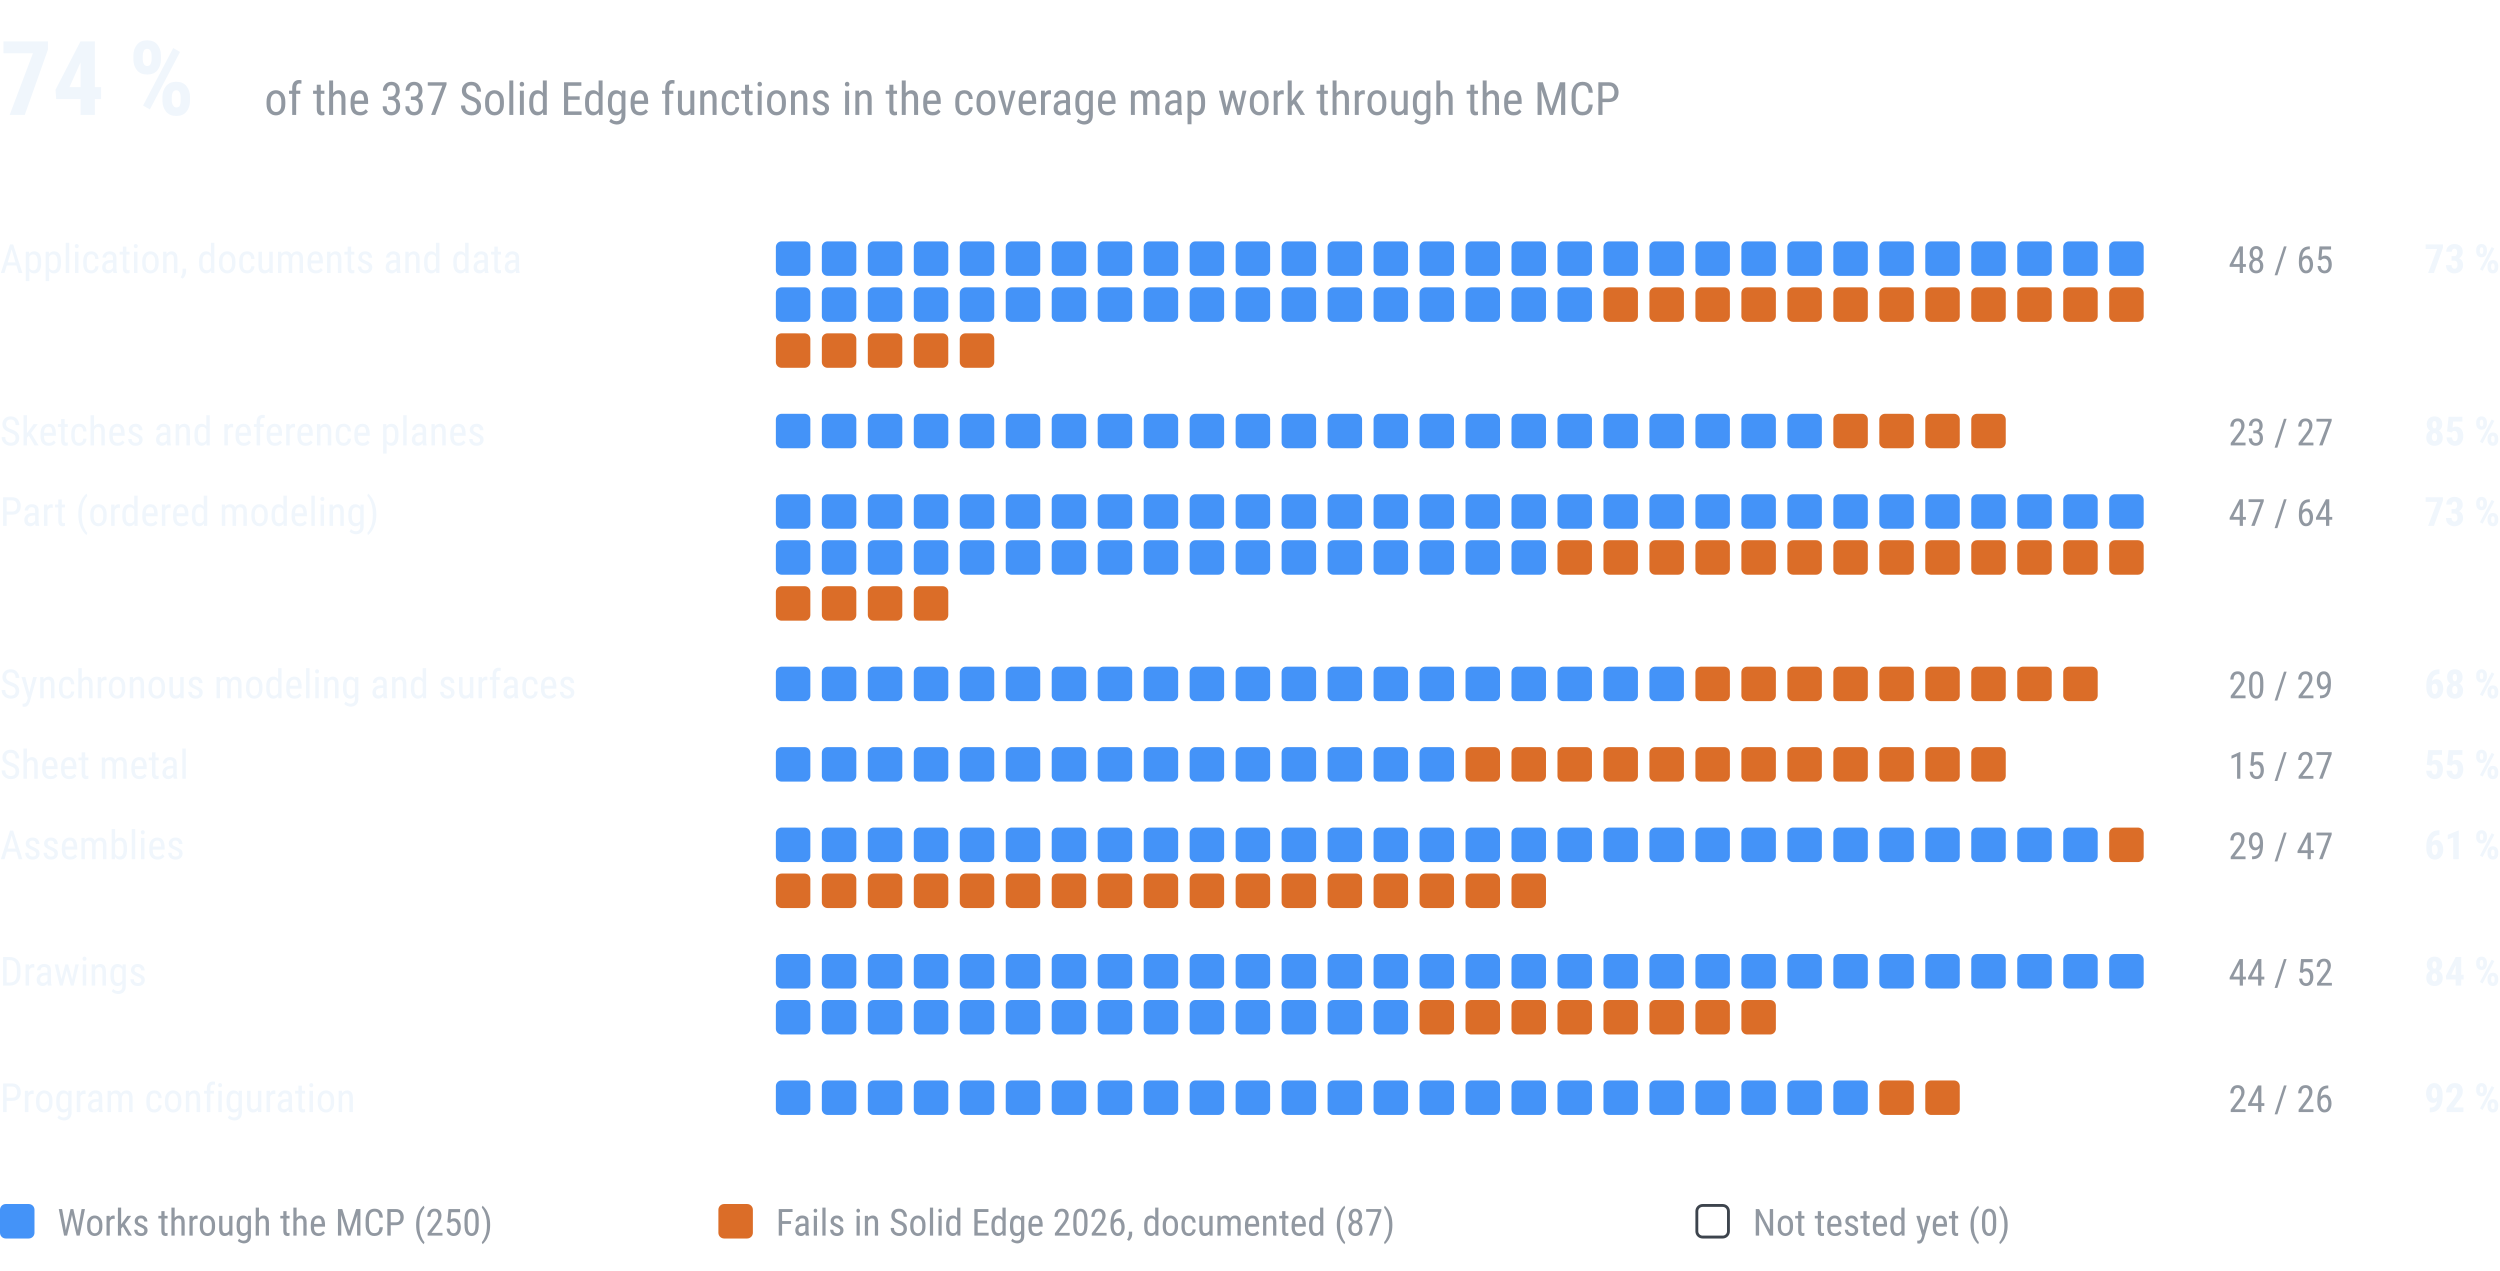
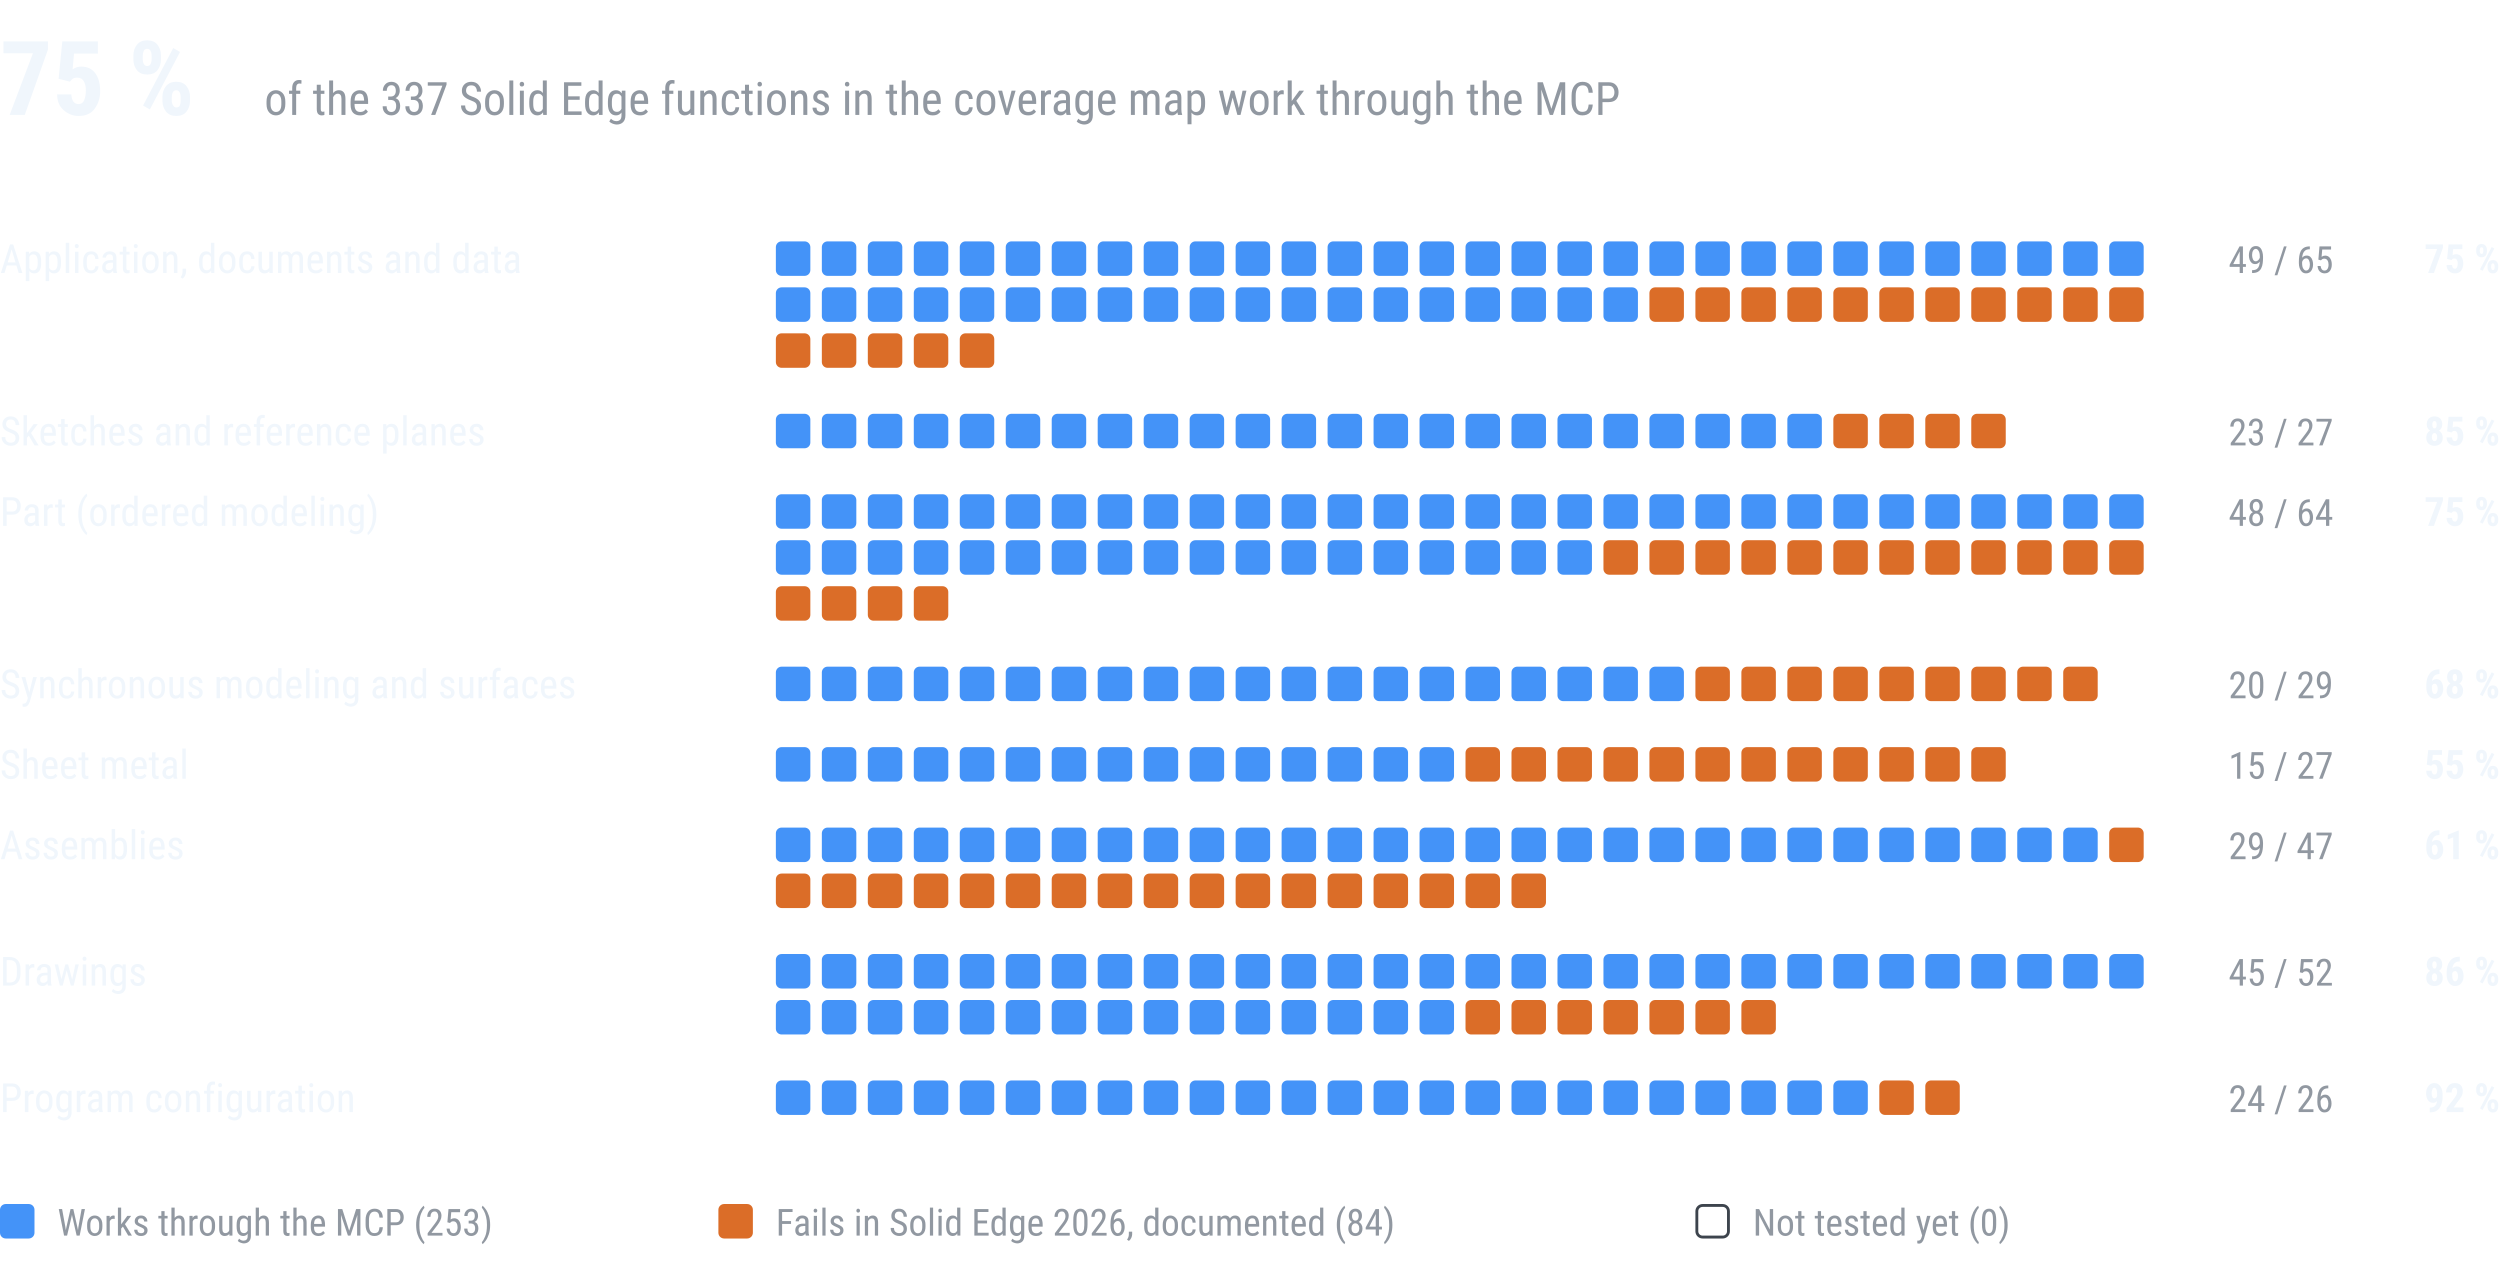
<svg xmlns="http://www.w3.org/2000/svg" width="870" height="442" viewBox="0 0 870 442" role="img" aria-labelledby="title desc">
  <g font-family="Bahnschrift, 'DIN Alternate', 'DIN 1451', D-DIN, Barlow, 'Roboto Condensed', 'Arial Narrow', sans-serif">
-     <text x="0" y="40" font-size="36" font-weight="600" fill="#f0f6fc">74 %</text>
+     <text x="0" y="40" font-size="36" font-weight="600" fill="#f0f6fc">75 %</text>
    <text x="92" y="40" font-size="16" fill="#9198a1">of the 337 Solid Edge functions in the coverage map work through the MCP</text>
    <text x="0" y="95" font-size="14" fill="#f0f6fc">Application, documents and data</text>
    <rect x="270" y="84" width="12" height="12" rx="2" fill="#4493f8" />
    <rect x="286" y="84" width="12" height="12" rx="2" fill="#4493f8" />
    <rect x="302" y="84" width="12" height="12" rx="2" fill="#4493f8" />
    <rect x="318" y="84" width="12" height="12" rx="2" fill="#4493f8" />
    <rect x="334" y="84" width="12" height="12" rx="2" fill="#4493f8" />
    <rect x="350" y="84" width="12" height="12" rx="2" fill="#4493f8" />
    <rect x="366" y="84" width="12" height="12" rx="2" fill="#4493f8" />
    <rect x="382" y="84" width="12" height="12" rx="2" fill="#4493f8" />
    <rect x="398" y="84" width="12" height="12" rx="2" fill="#4493f8" />
    <rect x="414" y="84" width="12" height="12" rx="2" fill="#4493f8" />
    <rect x="430" y="84" width="12" height="12" rx="2" fill="#4493f8" />
    <rect x="446" y="84" width="12" height="12" rx="2" fill="#4493f8" />
    <rect x="462" y="84" width="12" height="12" rx="2" fill="#4493f8" />
    <rect x="478" y="84" width="12" height="12" rx="2" fill="#4493f8" />
    <rect x="494" y="84" width="12" height="12" rx="2" fill="#4493f8" />
    <rect x="510" y="84" width="12" height="12" rx="2" fill="#4493f8" />
    <rect x="526" y="84" width="12" height="12" rx="2" fill="#4493f8" />
    <rect x="542" y="84" width="12" height="12" rx="2" fill="#4493f8" />
    <rect x="558" y="84" width="12" height="12" rx="2" fill="#4493f8" />
    <rect x="574" y="84" width="12" height="12" rx="2" fill="#4493f8" />
    <rect x="590" y="84" width="12" height="12" rx="2" fill="#4493f8" />
    <rect x="606" y="84" width="12" height="12" rx="2" fill="#4493f8" />
    <rect x="622" y="84" width="12" height="12" rx="2" fill="#4493f8" />
    <rect x="638" y="84" width="12" height="12" rx="2" fill="#4493f8" />
    <rect x="654" y="84" width="12" height="12" rx="2" fill="#4493f8" />
    <rect x="670" y="84" width="12" height="12" rx="2" fill="#4493f8" />
    <rect x="686" y="84" width="12" height="12" rx="2" fill="#4493f8" />
    <rect x="702" y="84" width="12" height="12" rx="2" fill="#4493f8" />
    <rect x="718" y="84" width="12" height="12" rx="2" fill="#4493f8" />
    <rect x="734" y="84" width="12" height="12" rx="2" fill="#4493f8" />
    <rect x="270" y="100" width="12" height="12" rx="2" fill="#4493f8" />
    <rect x="286" y="100" width="12" height="12" rx="2" fill="#4493f8" />
    <rect x="302" y="100" width="12" height="12" rx="2" fill="#4493f8" />
    <rect x="318" y="100" width="12" height="12" rx="2" fill="#4493f8" />
    <rect x="334" y="100" width="12" height="12" rx="2" fill="#4493f8" />
    <rect x="350" y="100" width="12" height="12" rx="2" fill="#4493f8" />
    <rect x="366" y="100" width="12" height="12" rx="2" fill="#4493f8" />
    <rect x="382" y="100" width="12" height="12" rx="2" fill="#4493f8" />
    <rect x="398" y="100" width="12" height="12" rx="2" fill="#4493f8" />
    <rect x="414" y="100" width="12" height="12" rx="2" fill="#4493f8" />
    <rect x="430" y="100" width="12" height="12" rx="2" fill="#4493f8" />
    <rect x="446" y="100" width="12" height="12" rx="2" fill="#4493f8" />
    <rect x="462" y="100" width="12" height="12" rx="2" fill="#4493f8" />
    <rect x="478" y="100" width="12" height="12" rx="2" fill="#4493f8" />
    <rect x="494" y="100" width="12" height="12" rx="2" fill="#4493f8" />
    <rect x="510" y="100" width="12" height="12" rx="2" fill="#4493f8" />
    <rect x="526" y="100" width="12" height="12" rx="2" fill="#4493f8" />
    <rect x="542" y="100" width="12" height="12" rx="2" fill="#4493f8" />
-     <rect x="558" y="100" width="12" height="12" rx="2" fill="#db6d28" />
+     <rect x="558" y="100" width="12" height="12" rx="2" fill="#4493f8" />
    <rect x="574" y="100" width="12" height="12" rx="2" fill="#db6d28" />
    <rect x="590" y="100" width="12" height="12" rx="2" fill="#db6d28" />
    <rect x="606" y="100" width="12" height="12" rx="2" fill="#db6d28" />
    <rect x="622" y="100" width="12" height="12" rx="2" fill="#db6d28" />
    <rect x="638" y="100" width="12" height="12" rx="2" fill="#db6d28" />
    <rect x="654" y="100" width="12" height="12" rx="2" fill="#db6d28" />
    <rect x="670" y="100" width="12" height="12" rx="2" fill="#db6d28" />
    <rect x="686" y="100" width="12" height="12" rx="2" fill="#db6d28" />
    <rect x="702" y="100" width="12" height="12" rx="2" fill="#db6d28" />
    <rect x="718" y="100" width="12" height="12" rx="2" fill="#db6d28" />
    <rect x="734" y="100" width="12" height="12" rx="2" fill="#db6d28" />
    <rect x="270" y="116" width="12" height="12" rx="2" fill="#db6d28" />
    <rect x="286" y="116" width="12" height="12" rx="2" fill="#db6d28" />
    <rect x="302" y="116" width="12" height="12" rx="2" fill="#db6d28" />
    <rect x="318" y="116" width="12" height="12" rx="2" fill="#db6d28" />
    <rect x="334" y="116" width="12" height="12" rx="2" fill="#db6d28" />
-     <text x="812" y="95" font-size="13" text-anchor="end" fill="#9198a1">48 / 65</text>
-     <text x="870" y="95" font-size="14" font-weight="600" text-anchor="end" fill="#f0f6fc">73 %</text>
+     <text x="812" y="95" font-size="13" text-anchor="end" fill="#9198a1">49 / 65</text>
+     <text x="870" y="95" font-size="14" font-weight="600" text-anchor="end" fill="#f0f6fc">75 %</text>
    <text x="0" y="155" font-size="14" fill="#f0f6fc">Sketches and reference planes</text>
    <rect x="270" y="144" width="12" height="12" rx="2" fill="#4493f8" />
    <rect x="286" y="144" width="12" height="12" rx="2" fill="#4493f8" />
    <rect x="302" y="144" width="12" height="12" rx="2" fill="#4493f8" />
    <rect x="318" y="144" width="12" height="12" rx="2" fill="#4493f8" />
    <rect x="334" y="144" width="12" height="12" rx="2" fill="#4493f8" />
    <rect x="350" y="144" width="12" height="12" rx="2" fill="#4493f8" />
    <rect x="366" y="144" width="12" height="12" rx="2" fill="#4493f8" />
    <rect x="382" y="144" width="12" height="12" rx="2" fill="#4493f8" />
    <rect x="398" y="144" width="12" height="12" rx="2" fill="#4493f8" />
    <rect x="414" y="144" width="12" height="12" rx="2" fill="#4493f8" />
    <rect x="430" y="144" width="12" height="12" rx="2" fill="#4493f8" />
    <rect x="446" y="144" width="12" height="12" rx="2" fill="#4493f8" />
    <rect x="462" y="144" width="12" height="12" rx="2" fill="#4493f8" />
    <rect x="478" y="144" width="12" height="12" rx="2" fill="#4493f8" />
    <rect x="494" y="144" width="12" height="12" rx="2" fill="#4493f8" />
    <rect x="510" y="144" width="12" height="12" rx="2" fill="#4493f8" />
    <rect x="526" y="144" width="12" height="12" rx="2" fill="#4493f8" />
    <rect x="542" y="144" width="12" height="12" rx="2" fill="#4493f8" />
    <rect x="558" y="144" width="12" height="12" rx="2" fill="#4493f8" />
    <rect x="574" y="144" width="12" height="12" rx="2" fill="#4493f8" />
    <rect x="590" y="144" width="12" height="12" rx="2" fill="#4493f8" />
    <rect x="606" y="144" width="12" height="12" rx="2" fill="#4493f8" />
    <rect x="622" y="144" width="12" height="12" rx="2" fill="#4493f8" />
    <rect x="638" y="144" width="12" height="12" rx="2" fill="#db6d28" />
    <rect x="654" y="144" width="12" height="12" rx="2" fill="#db6d28" />
    <rect x="670" y="144" width="12" height="12" rx="2" fill="#db6d28" />
    <rect x="686" y="144" width="12" height="12" rx="2" fill="#db6d28" />
    <text x="812" y="155" font-size="13" text-anchor="end" fill="#9198a1">23 / 27</text>
    <text x="870" y="155" font-size="14" font-weight="600" text-anchor="end" fill="#f0f6fc">85 %</text>
    <text x="0" y="183" font-size="14" fill="#f0f6fc">Part (ordered modeling)</text>
    <rect x="270" y="172" width="12" height="12" rx="2" fill="#4493f8" />
    <rect x="286" y="172" width="12" height="12" rx="2" fill="#4493f8" />
    <rect x="302" y="172" width="12" height="12" rx="2" fill="#4493f8" />
    <rect x="318" y="172" width="12" height="12" rx="2" fill="#4493f8" />
    <rect x="334" y="172" width="12" height="12" rx="2" fill="#4493f8" />
    <rect x="350" y="172" width="12" height="12" rx="2" fill="#4493f8" />
    <rect x="366" y="172" width="12" height="12" rx="2" fill="#4493f8" />
    <rect x="382" y="172" width="12" height="12" rx="2" fill="#4493f8" />
    <rect x="398" y="172" width="12" height="12" rx="2" fill="#4493f8" />
    <rect x="414" y="172" width="12" height="12" rx="2" fill="#4493f8" />
    <rect x="430" y="172" width="12" height="12" rx="2" fill="#4493f8" />
    <rect x="446" y="172" width="12" height="12" rx="2" fill="#4493f8" />
    <rect x="462" y="172" width="12" height="12" rx="2" fill="#4493f8" />
    <rect x="478" y="172" width="12" height="12" rx="2" fill="#4493f8" />
    <rect x="494" y="172" width="12" height="12" rx="2" fill="#4493f8" />
    <rect x="510" y="172" width="12" height="12" rx="2" fill="#4493f8" />
    <rect x="526" y="172" width="12" height="12" rx="2" fill="#4493f8" />
    <rect x="542" y="172" width="12" height="12" rx="2" fill="#4493f8" />
    <rect x="558" y="172" width="12" height="12" rx="2" fill="#4493f8" />
    <rect x="574" y="172" width="12" height="12" rx="2" fill="#4493f8" />
    <rect x="590" y="172" width="12" height="12" rx="2" fill="#4493f8" />
    <rect x="606" y="172" width="12" height="12" rx="2" fill="#4493f8" />
    <rect x="622" y="172" width="12" height="12" rx="2" fill="#4493f8" />
    <rect x="638" y="172" width="12" height="12" rx="2" fill="#4493f8" />
    <rect x="654" y="172" width="12" height="12" rx="2" fill="#4493f8" />
    <rect x="670" y="172" width="12" height="12" rx="2" fill="#4493f8" />
    <rect x="686" y="172" width="12" height="12" rx="2" fill="#4493f8" />
    <rect x="702" y="172" width="12" height="12" rx="2" fill="#4493f8" />
    <rect x="718" y="172" width="12" height="12" rx="2" fill="#4493f8" />
    <rect x="734" y="172" width="12" height="12" rx="2" fill="#4493f8" />
    <rect x="270" y="188" width="12" height="12" rx="2" fill="#4493f8" />
    <rect x="286" y="188" width="12" height="12" rx="2" fill="#4493f8" />
    <rect x="302" y="188" width="12" height="12" rx="2" fill="#4493f8" />
    <rect x="318" y="188" width="12" height="12" rx="2" fill="#4493f8" />
    <rect x="334" y="188" width="12" height="12" rx="2" fill="#4493f8" />
    <rect x="350" y="188" width="12" height="12" rx="2" fill="#4493f8" />
    <rect x="366" y="188" width="12" height="12" rx="2" fill="#4493f8" />
    <rect x="382" y="188" width="12" height="12" rx="2" fill="#4493f8" />
    <rect x="398" y="188" width="12" height="12" rx="2" fill="#4493f8" />
    <rect x="414" y="188" width="12" height="12" rx="2" fill="#4493f8" />
    <rect x="430" y="188" width="12" height="12" rx="2" fill="#4493f8" />
    <rect x="446" y="188" width="12" height="12" rx="2" fill="#4493f8" />
    <rect x="462" y="188" width="12" height="12" rx="2" fill="#4493f8" />
    <rect x="478" y="188" width="12" height="12" rx="2" fill="#4493f8" />
    <rect x="494" y="188" width="12" height="12" rx="2" fill="#4493f8" />
    <rect x="510" y="188" width="12" height="12" rx="2" fill="#4493f8" />
    <rect x="526" y="188" width="12" height="12" rx="2" fill="#4493f8" />
-     <rect x="542" y="188" width="12" height="12" rx="2" fill="#db6d28" />
+     <rect x="542" y="188" width="12" height="12" rx="2" fill="#4493f8" />
    <rect x="558" y="188" width="12" height="12" rx="2" fill="#db6d28" />
    <rect x="574" y="188" width="12" height="12" rx="2" fill="#db6d28" />
    <rect x="590" y="188" width="12" height="12" rx="2" fill="#db6d28" />
    <rect x="606" y="188" width="12" height="12" rx="2" fill="#db6d28" />
    <rect x="622" y="188" width="12" height="12" rx="2" fill="#db6d28" />
    <rect x="638" y="188" width="12" height="12" rx="2" fill="#db6d28" />
    <rect x="654" y="188" width="12" height="12" rx="2" fill="#db6d28" />
    <rect x="670" y="188" width="12" height="12" rx="2" fill="#db6d28" />
    <rect x="686" y="188" width="12" height="12" rx="2" fill="#db6d28" />
    <rect x="702" y="188" width="12" height="12" rx="2" fill="#db6d28" />
    <rect x="718" y="188" width="12" height="12" rx="2" fill="#db6d28" />
    <rect x="734" y="188" width="12" height="12" rx="2" fill="#db6d28" />
    <rect x="270" y="204" width="12" height="12" rx="2" fill="#db6d28" />
    <rect x="286" y="204" width="12" height="12" rx="2" fill="#db6d28" />
    <rect x="302" y="204" width="12" height="12" rx="2" fill="#db6d28" />
    <rect x="318" y="204" width="12" height="12" rx="2" fill="#db6d28" />
-     <text x="812" y="183" font-size="13" text-anchor="end" fill="#9198a1">47 / 64</text>
-     <text x="870" y="183" font-size="14" font-weight="600" text-anchor="end" fill="#f0f6fc">73 %</text>
+     <text x="812" y="183" font-size="13" text-anchor="end" fill="#9198a1">48 / 64</text>
+     <text x="870" y="183" font-size="14" font-weight="600" text-anchor="end" fill="#f0f6fc">75 %</text>
    <text x="0" y="243" font-size="14" fill="#f0f6fc">Synchronous modeling and surfaces</text>
    <rect x="270" y="232" width="12" height="12" rx="2" fill="#4493f8" />
    <rect x="286" y="232" width="12" height="12" rx="2" fill="#4493f8" />
    <rect x="302" y="232" width="12" height="12" rx="2" fill="#4493f8" />
    <rect x="318" y="232" width="12" height="12" rx="2" fill="#4493f8" />
    <rect x="334" y="232" width="12" height="12" rx="2" fill="#4493f8" />
    <rect x="350" y="232" width="12" height="12" rx="2" fill="#4493f8" />
    <rect x="366" y="232" width="12" height="12" rx="2" fill="#4493f8" />
    <rect x="382" y="232" width="12" height="12" rx="2" fill="#4493f8" />
    <rect x="398" y="232" width="12" height="12" rx="2" fill="#4493f8" />
    <rect x="414" y="232" width="12" height="12" rx="2" fill="#4493f8" />
    <rect x="430" y="232" width="12" height="12" rx="2" fill="#4493f8" />
    <rect x="446" y="232" width="12" height="12" rx="2" fill="#4493f8" />
    <rect x="462" y="232" width="12" height="12" rx="2" fill="#4493f8" />
    <rect x="478" y="232" width="12" height="12" rx="2" fill="#4493f8" />
    <rect x="494" y="232" width="12" height="12" rx="2" fill="#4493f8" />
    <rect x="510" y="232" width="12" height="12" rx="2" fill="#4493f8" />
    <rect x="526" y="232" width="12" height="12" rx="2" fill="#4493f8" />
    <rect x="542" y="232" width="12" height="12" rx="2" fill="#4493f8" />
    <rect x="558" y="232" width="12" height="12" rx="2" fill="#4493f8" />
    <rect x="574" y="232" width="12" height="12" rx="2" fill="#4493f8" />
    <rect x="590" y="232" width="12" height="12" rx="2" fill="#db6d28" />
    <rect x="606" y="232" width="12" height="12" rx="2" fill="#db6d28" />
    <rect x="622" y="232" width="12" height="12" rx="2" fill="#db6d28" />
    <rect x="638" y="232" width="12" height="12" rx="2" fill="#db6d28" />
    <rect x="654" y="232" width="12" height="12" rx="2" fill="#db6d28" />
    <rect x="670" y="232" width="12" height="12" rx="2" fill="#db6d28" />
    <rect x="686" y="232" width="12" height="12" rx="2" fill="#db6d28" />
    <rect x="702" y="232" width="12" height="12" rx="2" fill="#db6d28" />
    <rect x="718" y="232" width="12" height="12" rx="2" fill="#db6d28" />
    <text x="812" y="243" font-size="13" text-anchor="end" fill="#9198a1">20 / 29</text>
    <text x="870" y="243" font-size="14" font-weight="600" text-anchor="end" fill="#f0f6fc">68 %</text>
    <text x="0" y="271" font-size="14" fill="#f0f6fc">Sheet metal</text>
    <rect x="270" y="260" width="12" height="12" rx="2" fill="#4493f8" />
    <rect x="286" y="260" width="12" height="12" rx="2" fill="#4493f8" />
    <rect x="302" y="260" width="12" height="12" rx="2" fill="#4493f8" />
    <rect x="318" y="260" width="12" height="12" rx="2" fill="#4493f8" />
    <rect x="334" y="260" width="12" height="12" rx="2" fill="#4493f8" />
    <rect x="350" y="260" width="12" height="12" rx="2" fill="#4493f8" />
    <rect x="366" y="260" width="12" height="12" rx="2" fill="#4493f8" />
    <rect x="382" y="260" width="12" height="12" rx="2" fill="#4493f8" />
    <rect x="398" y="260" width="12" height="12" rx="2" fill="#4493f8" />
    <rect x="414" y="260" width="12" height="12" rx="2" fill="#4493f8" />
    <rect x="430" y="260" width="12" height="12" rx="2" fill="#4493f8" />
    <rect x="446" y="260" width="12" height="12" rx="2" fill="#4493f8" />
    <rect x="462" y="260" width="12" height="12" rx="2" fill="#4493f8" />
    <rect x="478" y="260" width="12" height="12" rx="2" fill="#4493f8" />
    <rect x="494" y="260" width="12" height="12" rx="2" fill="#4493f8" />
    <rect x="510" y="260" width="12" height="12" rx="2" fill="#db6d28" />
    <rect x="526" y="260" width="12" height="12" rx="2" fill="#db6d28" />
    <rect x="542" y="260" width="12" height="12" rx="2" fill="#db6d28" />
    <rect x="558" y="260" width="12" height="12" rx="2" fill="#db6d28" />
    <rect x="574" y="260" width="12" height="12" rx="2" fill="#db6d28" />
    <rect x="590" y="260" width="12" height="12" rx="2" fill="#db6d28" />
    <rect x="606" y="260" width="12" height="12" rx="2" fill="#db6d28" />
    <rect x="622" y="260" width="12" height="12" rx="2" fill="#db6d28" />
    <rect x="638" y="260" width="12" height="12" rx="2" fill="#db6d28" />
    <rect x="654" y="260" width="12" height="12" rx="2" fill="#db6d28" />
    <rect x="670" y="260" width="12" height="12" rx="2" fill="#db6d28" />
    <rect x="686" y="260" width="12" height="12" rx="2" fill="#db6d28" />
    <text x="812" y="271" font-size="13" text-anchor="end" fill="#9198a1">15 / 27</text>
    <text x="870" y="271" font-size="14" font-weight="600" text-anchor="end" fill="#f0f6fc">55 %</text>
    <text x="0" y="299" font-size="14" fill="#f0f6fc">Assemblies</text>
    <rect x="270" y="288" width="12" height="12" rx="2" fill="#4493f8" />
    <rect x="286" y="288" width="12" height="12" rx="2" fill="#4493f8" />
    <rect x="302" y="288" width="12" height="12" rx="2" fill="#4493f8" />
    <rect x="318" y="288" width="12" height="12" rx="2" fill="#4493f8" />
    <rect x="334" y="288" width="12" height="12" rx="2" fill="#4493f8" />
    <rect x="350" y="288" width="12" height="12" rx="2" fill="#4493f8" />
    <rect x="366" y="288" width="12" height="12" rx="2" fill="#4493f8" />
    <rect x="382" y="288" width="12" height="12" rx="2" fill="#4493f8" />
    <rect x="398" y="288" width="12" height="12" rx="2" fill="#4493f8" />
    <rect x="414" y="288" width="12" height="12" rx="2" fill="#4493f8" />
    <rect x="430" y="288" width="12" height="12" rx="2" fill="#4493f8" />
    <rect x="446" y="288" width="12" height="12" rx="2" fill="#4493f8" />
    <rect x="462" y="288" width="12" height="12" rx="2" fill="#4493f8" />
    <rect x="478" y="288" width="12" height="12" rx="2" fill="#4493f8" />
    <rect x="494" y="288" width="12" height="12" rx="2" fill="#4493f8" />
    <rect x="510" y="288" width="12" height="12" rx="2" fill="#4493f8" />
    <rect x="526" y="288" width="12" height="12" rx="2" fill="#4493f8" />
    <rect x="542" y="288" width="12" height="12" rx="2" fill="#4493f8" />
    <rect x="558" y="288" width="12" height="12" rx="2" fill="#4493f8" />
    <rect x="574" y="288" width="12" height="12" rx="2" fill="#4493f8" />
    <rect x="590" y="288" width="12" height="12" rx="2" fill="#4493f8" />
    <rect x="606" y="288" width="12" height="12" rx="2" fill="#4493f8" />
    <rect x="622" y="288" width="12" height="12" rx="2" fill="#4493f8" />
    <rect x="638" y="288" width="12" height="12" rx="2" fill="#4493f8" />
    <rect x="654" y="288" width="12" height="12" rx="2" fill="#4493f8" />
    <rect x="670" y="288" width="12" height="12" rx="2" fill="#4493f8" />
    <rect x="686" y="288" width="12" height="12" rx="2" fill="#4493f8" />
    <rect x="702" y="288" width="12" height="12" rx="2" fill="#4493f8" />
    <rect x="718" y="288" width="12" height="12" rx="2" fill="#4493f8" />
    <rect x="734" y="288" width="12" height="12" rx="2" fill="#db6d28" />
    <rect x="270" y="304" width="12" height="12" rx="2" fill="#db6d28" />
    <rect x="286" y="304" width="12" height="12" rx="2" fill="#db6d28" />
    <rect x="302" y="304" width="12" height="12" rx="2" fill="#db6d28" />
    <rect x="318" y="304" width="12" height="12" rx="2" fill="#db6d28" />
    <rect x="334" y="304" width="12" height="12" rx="2" fill="#db6d28" />
    <rect x="350" y="304" width="12" height="12" rx="2" fill="#db6d28" />
    <rect x="366" y="304" width="12" height="12" rx="2" fill="#db6d28" />
    <rect x="382" y="304" width="12" height="12" rx="2" fill="#db6d28" />
    <rect x="398" y="304" width="12" height="12" rx="2" fill="#db6d28" />
    <rect x="414" y="304" width="12" height="12" rx="2" fill="#db6d28" />
    <rect x="430" y="304" width="12" height="12" rx="2" fill="#db6d28" />
    <rect x="446" y="304" width="12" height="12" rx="2" fill="#db6d28" />
    <rect x="462" y="304" width="12" height="12" rx="2" fill="#db6d28" />
    <rect x="478" y="304" width="12" height="12" rx="2" fill="#db6d28" />
    <rect x="494" y="304" width="12" height="12" rx="2" fill="#db6d28" />
    <rect x="510" y="304" width="12" height="12" rx="2" fill="#db6d28" />
    <rect x="526" y="304" width="12" height="12" rx="2" fill="#db6d28" />
    <text x="812" y="299" font-size="13" text-anchor="end" fill="#9198a1">29 / 47</text>
    <text x="870" y="299" font-size="14" font-weight="600" text-anchor="end" fill="#f0f6fc">61 %</text>
    <text x="0" y="343" font-size="14" fill="#f0f6fc">Drawings</text>
    <rect x="270" y="332" width="12" height="12" rx="2" fill="#4493f8" />
    <rect x="286" y="332" width="12" height="12" rx="2" fill="#4493f8" />
    <rect x="302" y="332" width="12" height="12" rx="2" fill="#4493f8" />
    <rect x="318" y="332" width="12" height="12" rx="2" fill="#4493f8" />
    <rect x="334" y="332" width="12" height="12" rx="2" fill="#4493f8" />
    <rect x="350" y="332" width="12" height="12" rx="2" fill="#4493f8" />
    <rect x="366" y="332" width="12" height="12" rx="2" fill="#4493f8" />
    <rect x="382" y="332" width="12" height="12" rx="2" fill="#4493f8" />
    <rect x="398" y="332" width="12" height="12" rx="2" fill="#4493f8" />
    <rect x="414" y="332" width="12" height="12" rx="2" fill="#4493f8" />
    <rect x="430" y="332" width="12" height="12" rx="2" fill="#4493f8" />
    <rect x="446" y="332" width="12" height="12" rx="2" fill="#4493f8" />
    <rect x="462" y="332" width="12" height="12" rx="2" fill="#4493f8" />
    <rect x="478" y="332" width="12" height="12" rx="2" fill="#4493f8" />
    <rect x="494" y="332" width="12" height="12" rx="2" fill="#4493f8" />
    <rect x="510" y="332" width="12" height="12" rx="2" fill="#4493f8" />
    <rect x="526" y="332" width="12" height="12" rx="2" fill="#4493f8" />
    <rect x="542" y="332" width="12" height="12" rx="2" fill="#4493f8" />
    <rect x="558" y="332" width="12" height="12" rx="2" fill="#4493f8" />
    <rect x="574" y="332" width="12" height="12" rx="2" fill="#4493f8" />
    <rect x="590" y="332" width="12" height="12" rx="2" fill="#4493f8" />
    <rect x="606" y="332" width="12" height="12" rx="2" fill="#4493f8" />
    <rect x="622" y="332" width="12" height="12" rx="2" fill="#4493f8" />
    <rect x="638" y="332" width="12" height="12" rx="2" fill="#4493f8" />
    <rect x="654" y="332" width="12" height="12" rx="2" fill="#4493f8" />
    <rect x="670" y="332" width="12" height="12" rx="2" fill="#4493f8" />
    <rect x="686" y="332" width="12" height="12" rx="2" fill="#4493f8" />
    <rect x="702" y="332" width="12" height="12" rx="2" fill="#4493f8" />
    <rect x="718" y="332" width="12" height="12" rx="2" fill="#4493f8" />
    <rect x="734" y="332" width="12" height="12" rx="2" fill="#4493f8" />
    <rect x="270" y="348" width="12" height="12" rx="2" fill="#4493f8" />
    <rect x="286" y="348" width="12" height="12" rx="2" fill="#4493f8" />
    <rect x="302" y="348" width="12" height="12" rx="2" fill="#4493f8" />
    <rect x="318" y="348" width="12" height="12" rx="2" fill="#4493f8" />
    <rect x="334" y="348" width="12" height="12" rx="2" fill="#4493f8" />
    <rect x="350" y="348" width="12" height="12" rx="2" fill="#4493f8" />
    <rect x="366" y="348" width="12" height="12" rx="2" fill="#4493f8" />
    <rect x="382" y="348" width="12" height="12" rx="2" fill="#4493f8" />
    <rect x="398" y="348" width="12" height="12" rx="2" fill="#4493f8" />
    <rect x="414" y="348" width="12" height="12" rx="2" fill="#4493f8" />
    <rect x="430" y="348" width="12" height="12" rx="2" fill="#4493f8" />
    <rect x="446" y="348" width="12" height="12" rx="2" fill="#4493f8" />
    <rect x="462" y="348" width="12" height="12" rx="2" fill="#4493f8" />
    <rect x="478" y="348" width="12" height="12" rx="2" fill="#4493f8" />
-     <rect x="494" y="348" width="12" height="12" rx="2" fill="#db6d28" />
+     <rect x="494" y="348" width="12" height="12" rx="2" fill="#4493f8" />
    <rect x="510" y="348" width="12" height="12" rx="2" fill="#db6d28" />
    <rect x="526" y="348" width="12" height="12" rx="2" fill="#db6d28" />
    <rect x="542" y="348" width="12" height="12" rx="2" fill="#db6d28" />
    <rect x="558" y="348" width="12" height="12" rx="2" fill="#db6d28" />
    <rect x="574" y="348" width="12" height="12" rx="2" fill="#db6d28" />
    <rect x="590" y="348" width="12" height="12" rx="2" fill="#db6d28" />
    <rect x="606" y="348" width="12" height="12" rx="2" fill="#db6d28" />
-     <text x="812" y="343" font-size="13" text-anchor="end" fill="#9198a1">44 / 52</text>
-     <text x="870" y="343" font-size="14" font-weight="600" text-anchor="end" fill="#f0f6fc">84 %</text>
+     <text x="812" y="343" font-size="13" text-anchor="end" fill="#9198a1">45 / 52</text>
+     <text x="870" y="343" font-size="14" font-weight="600" text-anchor="end" fill="#f0f6fc">86 %</text>
    <text x="0" y="387" font-size="14" fill="#f0f6fc">Program configuration</text>
    <rect x="270" y="376" width="12" height="12" rx="2" fill="#4493f8" />
    <rect x="286" y="376" width="12" height="12" rx="2" fill="#4493f8" />
    <rect x="302" y="376" width="12" height="12" rx="2" fill="#4493f8" />
    <rect x="318" y="376" width="12" height="12" rx="2" fill="#4493f8" />
    <rect x="334" y="376" width="12" height="12" rx="2" fill="#4493f8" />
    <rect x="350" y="376" width="12" height="12" rx="2" fill="#4493f8" />
    <rect x="366" y="376" width="12" height="12" rx="2" fill="#4493f8" />
    <rect x="382" y="376" width="12" height="12" rx="2" fill="#4493f8" />
    <rect x="398" y="376" width="12" height="12" rx="2" fill="#4493f8" />
    <rect x="414" y="376" width="12" height="12" rx="2" fill="#4493f8" />
    <rect x="430" y="376" width="12" height="12" rx="2" fill="#4493f8" />
    <rect x="446" y="376" width="12" height="12" rx="2" fill="#4493f8" />
    <rect x="462" y="376" width="12" height="12" rx="2" fill="#4493f8" />
    <rect x="478" y="376" width="12" height="12" rx="2" fill="#4493f8" />
    <rect x="494" y="376" width="12" height="12" rx="2" fill="#4493f8" />
    <rect x="510" y="376" width="12" height="12" rx="2" fill="#4493f8" />
    <rect x="526" y="376" width="12" height="12" rx="2" fill="#4493f8" />
    <rect x="542" y="376" width="12" height="12" rx="2" fill="#4493f8" />
    <rect x="558" y="376" width="12" height="12" rx="2" fill="#4493f8" />
    <rect x="574" y="376" width="12" height="12" rx="2" fill="#4493f8" />
    <rect x="590" y="376" width="12" height="12" rx="2" fill="#4493f8" />
    <rect x="606" y="376" width="12" height="12" rx="2" fill="#4493f8" />
    <rect x="622" y="376" width="12" height="12" rx="2" fill="#4493f8" />
    <rect x="638" y="376" width="12" height="12" rx="2" fill="#4493f8" />
    <rect x="654" y="376" width="12" height="12" rx="2" fill="#db6d28" />
    <rect x="670" y="376" width="12" height="12" rx="2" fill="#db6d28" />
    <text x="812" y="387" font-size="13" text-anchor="end" fill="#9198a1">24 / 26</text>
    <text x="870" y="387" font-size="14" font-weight="600" text-anchor="end" fill="#f0f6fc">92 %</text>
    <rect x="0" y="419" width="12" height="12" rx="2" fill="#4493f8" />
-     <text x="20" y="430" font-size="13" fill="#9198a1">Works through the MCP (250)</text>
+     <text x="20" y="430" font-size="13" fill="#9198a1">Works through the MCP (253)</text>
    <rect x="250" y="419" width="12" height="12" rx="2" fill="#db6d28" />
-     <text x="270" y="430" font-size="13" fill="#9198a1">Fails in Solid Edge 2026, documented (87)</text>
+     <text x="270" y="430" font-size="13" fill="#9198a1">Fails in Solid Edge 2026, documented (84)</text>
    <rect x="590.5" y="419.5" width="11" height="11" rx="2" fill="none" stroke="#3d444d" />
    <text x="610" y="430" font-size="13" fill="#9198a1">Not tested yet (0)</text>
  </g>
</svg>
